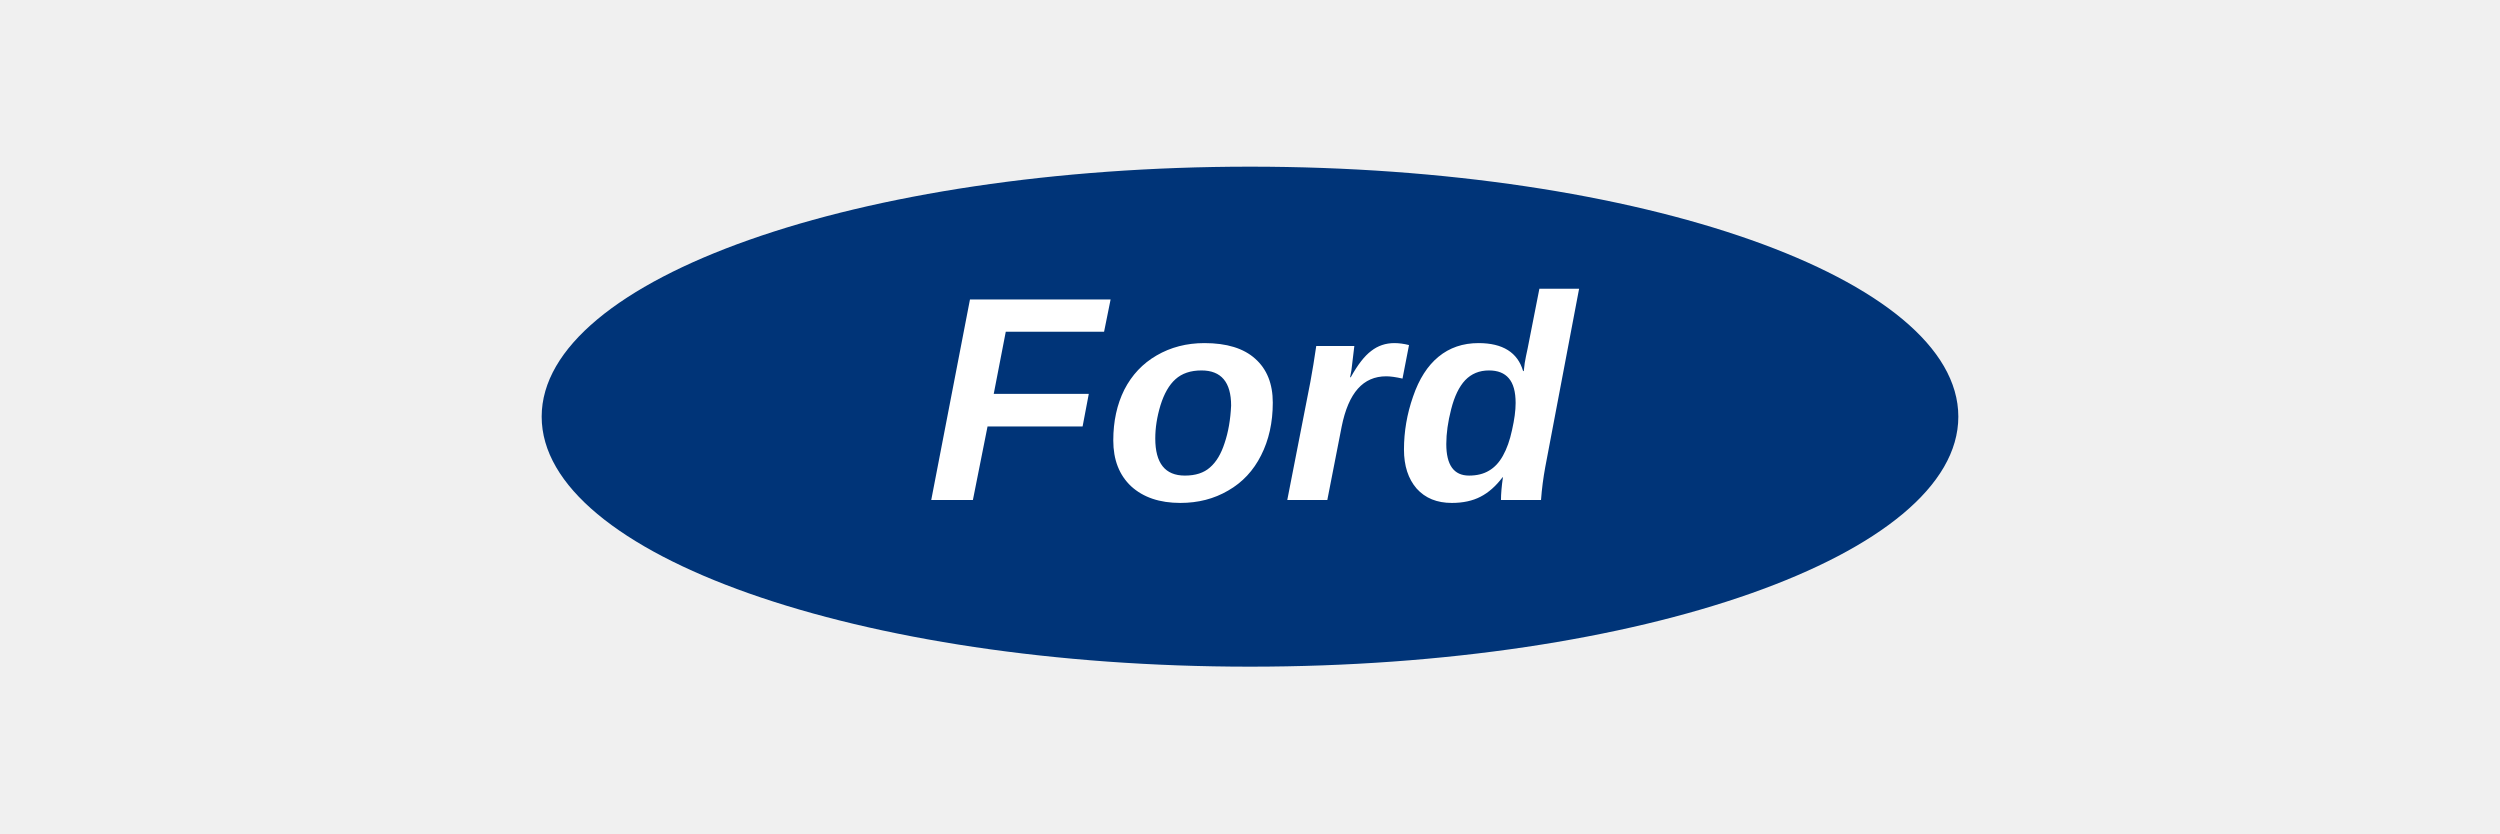
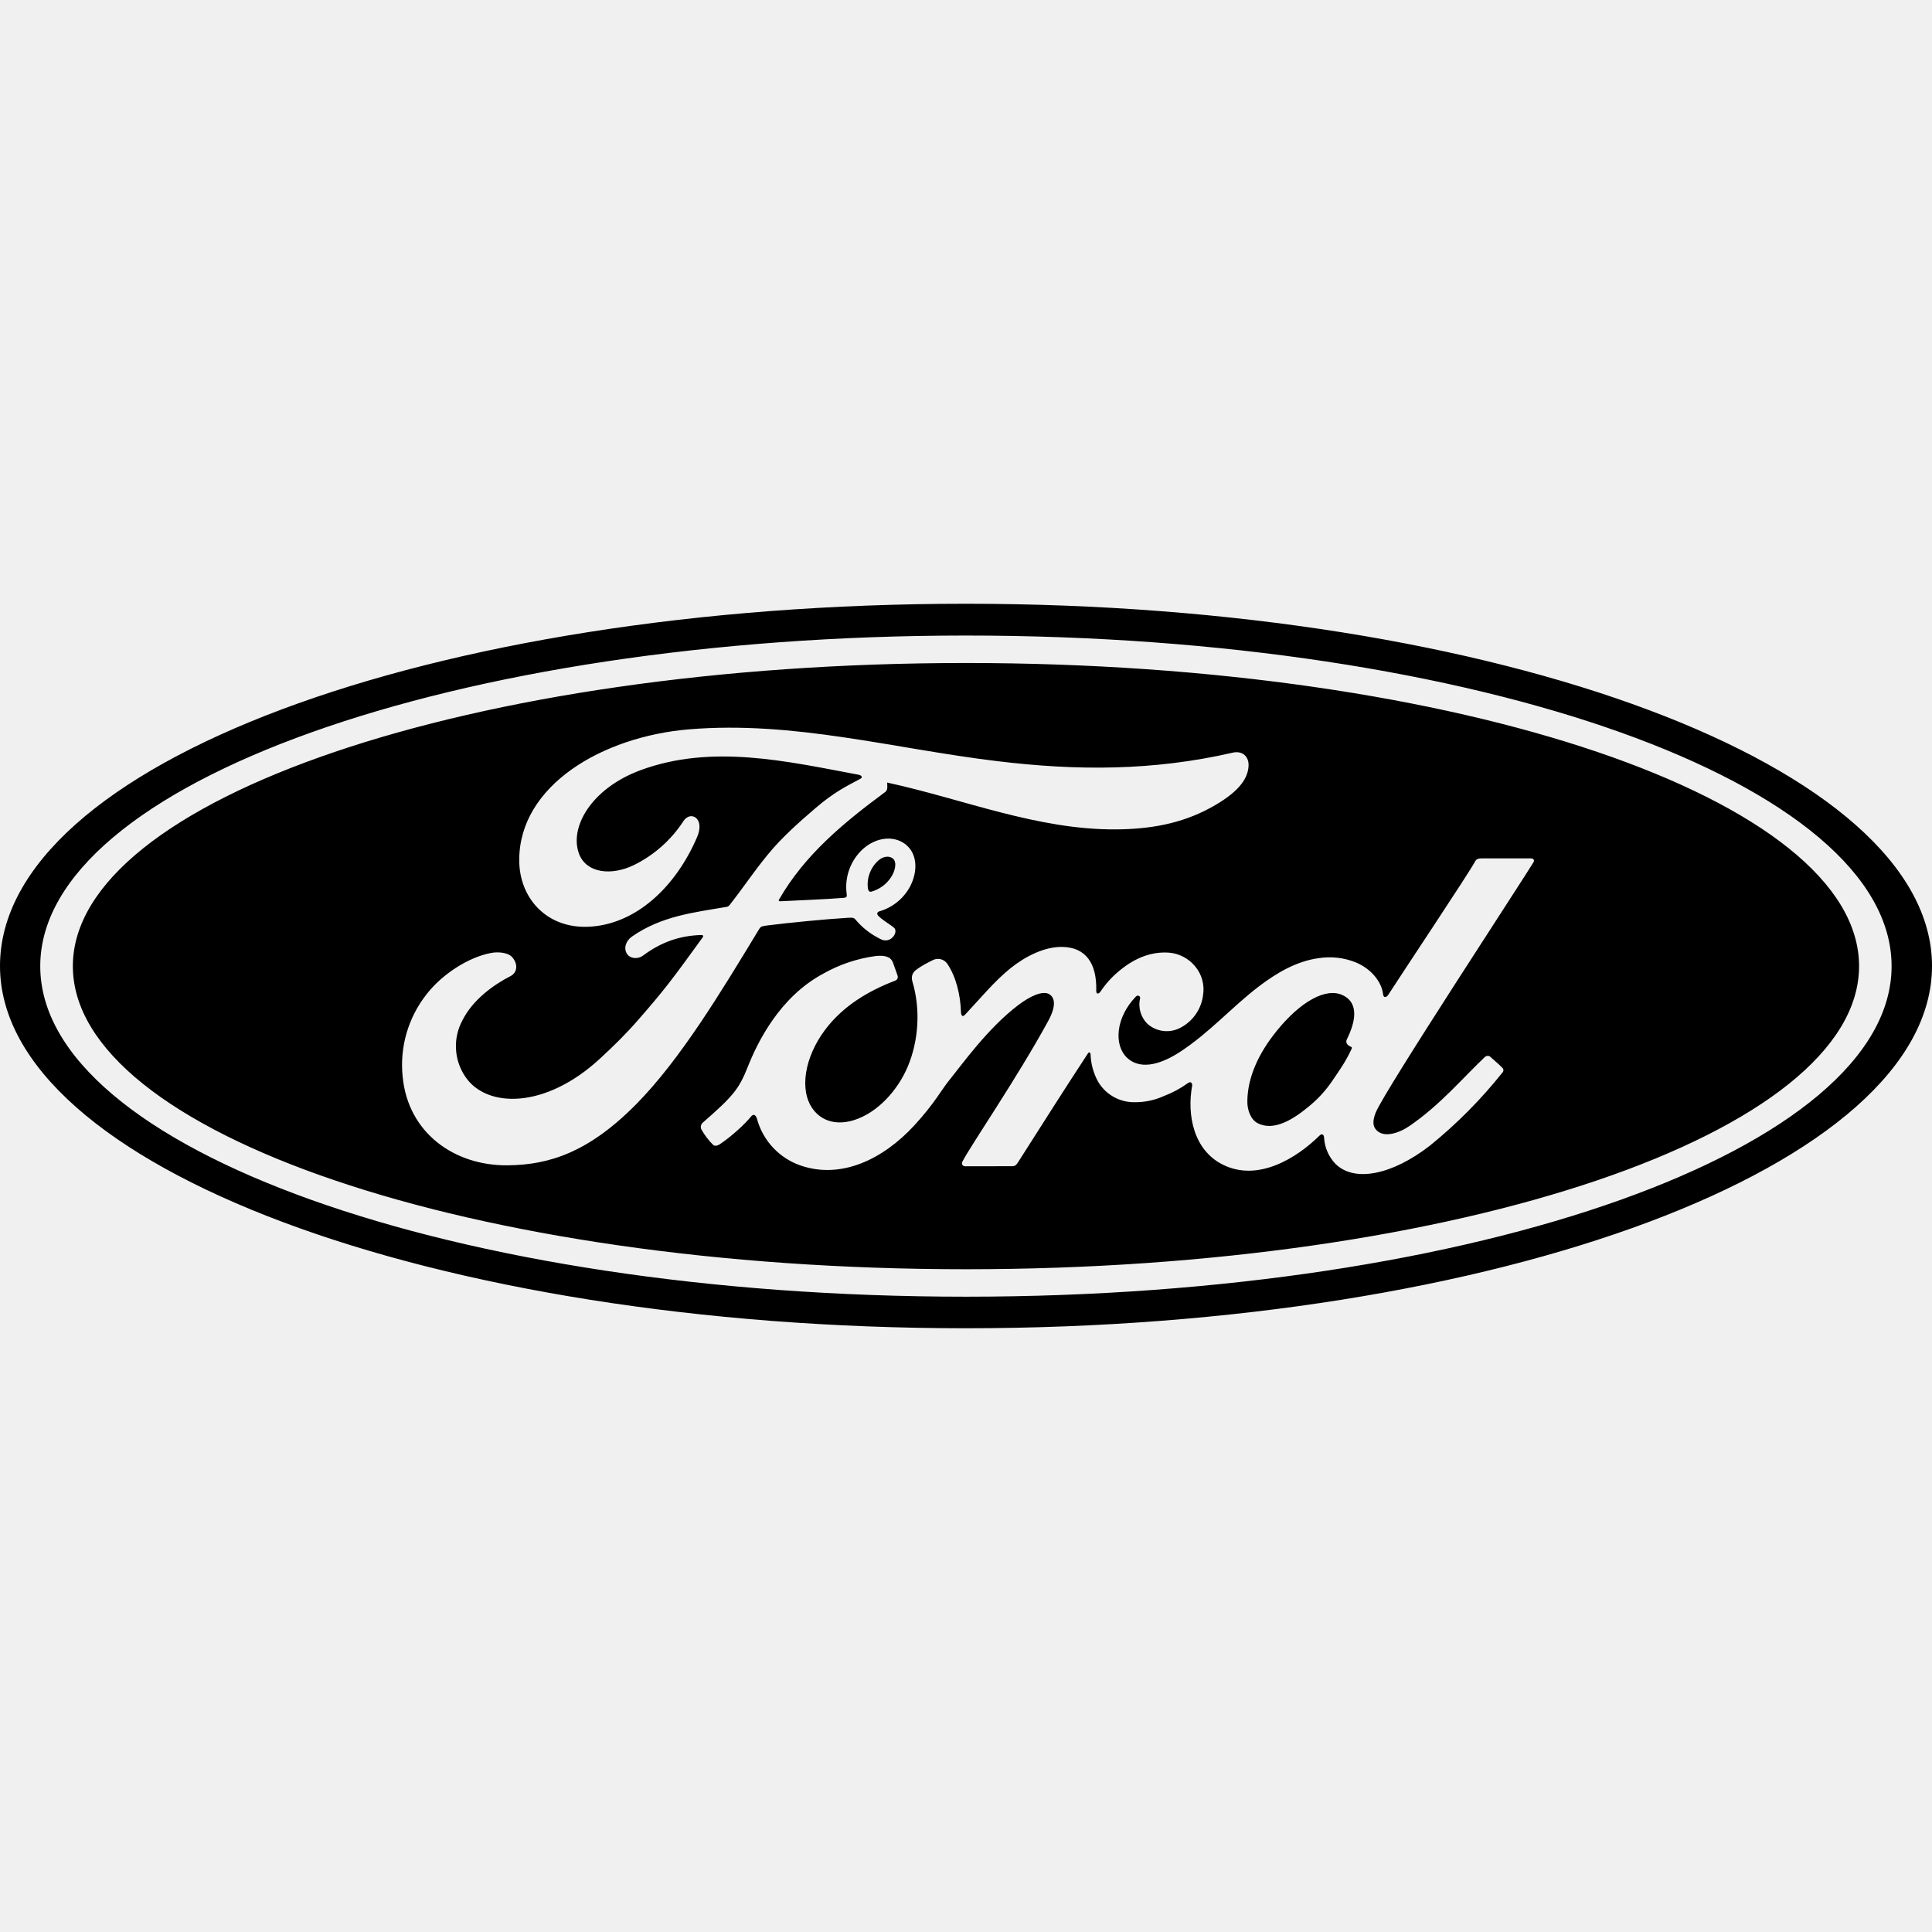
- <svg xmlns="http://www.w3.org/2000/svg" viewBox="0 0 120 40" fill="none">
-   <ellipse cx="60" cy="20" rx="34" ry="12" fill="#003478" />
-   <text x="60" y="24" text-anchor="middle" fill="#fff" font-family="Arial,sans-serif" font-size="14" font-weight="700" font-style="italic">Ford</text>
+ <svg xmlns="http://www.w3.org/2000/svg" role="img" viewBox="0 0 24 24">
+   <path d="M12 8.236C5.872 8.236.905 9.93.905 12.002S5.872 15.767 12 15.767c6.127 0 11.094-1.693 11.094-3.765 0-2.073-4.967-3.766-11.094-3.766zm-5.698 6.24c-.656.005-1.233-.4-1.3-1.101a1.415 1.415 0 0 1 .294-1.02c.195-.254.525-.465.804-.517.09-.017.213-.006.264.054.079.093.056.194-.023.234-.213.109-.47.295-.597.55a.675.675 0 0 0 .034.696c.263.397.997.408 1.679-.225.169-.156.32-.304.473-.48.3-.344.4-.47.8-1.024.005-.006.006-.014.004-.018-.003-.007-.009-.01-.02-.01-.267.007-.5.087-.725.255-.065.048-.159.041-.2-.021-.046-.07-.013-.163.062-.215.363-.253.76-.298 1.166-.367 0 0 .028.002.051-.03.167-.213.292-.405.47-.621.178-.22.41-.42.586-.572.246-.212.404-.283.564-.37.043-.022-.005-.049-.018-.049-.896-.168-1.827-.386-2.717-.056-.616.23-.887.718-.757 1.045.093.231.397.27.683.13a1.55 1.55 0 0 0 .611-.544c.087-.134.27-.038.171.195-.26.611-.757 1.097-1.363 1.118-.516.016-.849-.363-.848-.831.002-.924 1.03-1.532 2.11-1.622 1.301-.108 2.533.239 3.825.395.989.12 1.938.123 2.932-.106.118-.025.2.05.193.168-.01.172-.143.337-.47.516-.373.204-.763.266-1.17.27-.984.008-1.901-.376-2.85-.582.002.041.012.091-.023.117-.525.388-1 .782-1.318 1.334-.011.013-.005.025.013.024.277-.015.525-.022.783-.042.045-.004.047-.015.043-.048a.64.64 0 0 1 .2-.558c.172-.153.387-.17.53-.06.16.126.147.353.058.523a.63.63 0 0 1-.382.31s-.03.006-.026.034c.006.043.2.151.217.18.017.027.008.07-.021.102a.123.123 0 0 1-.095.045c-.033 0-.053-.012-.096-.035a.92.92 0 0 1-.27-.217c-.024-.031-.037-.032-.099-.029-.279.017-.714.059-1.009.096-.071.008-.082.022-.096.047-.47.775-.972 1.61-1.523 2.17-.592.6-1.083.758-1.604.762zM19.05 10.71c-.091.158-1.849 2.834-1.96 3.11-.035.088-.04.155-.004.204.092.124.297.051.425-.038.381-.262.645-.58.937-.858.017-.013.046-.018.065 0 .043.04.106.091.15.137a.04.04 0 0 1 .002.057 5.873 5.873 0 0 1-.904.911c-.47.364-.939.457-1.172.224a.508.508 0 0 1-.14-.316c-.002-.057-.031-.06-.058-.034-.278.275-.76.579-1.198.362-.366-.18-.451-.618-.383-.986.001-.008-.006-.06-.051-.03a1.28 1.28 0 0 1-.3.162.853.853 0 0 1-.366.077.518.518 0 0 1-.451-.253.759.759 0 0 1-.095-.347c-.001-.011-.017-.032-.033-.005-.3.457-.579.899-.875 1.363-.016.022-.03.036-.06.037l-.587.001c-.036 0-.053-.028-.034-.063.104-.2.674-1.03 1.06-1.736.107-.194.085-.294.019-.337-.083-.054-.248.027-.387.133-.379.287-.697.735-.859.935-.095.117-.185.291-.433.56-.391.425-.91.669-1.408.5a.848.848 0 0 1-.546-.58c-.015-.052-.044-.066-.073-.032-.08.1-.245.249-.383.342-.015.011-.052.033-.084.017a.851.851 0 0 1-.152-.199.07.07 0 0 1 .016-.08c.197-.173.305-.271.391-.38.064-.08.113-.17.17-.315.12-.302.393-.866.938-1.158a1.81 1.81 0 0 1 .652-.219c.1-.01.183.002.213.08.011.033.039.105.056.158.011.032.003.057-.035.071-.32.122-.643.311-.865.61-.253.338-.321.746-.152.98.123.17.322.2.514.139.29-.092.538-.363.666-.663.138-.329.16-.717.058-1.059-.016-.059-.001-.104.037-.136.077-.063.184-.112.215-.128a.14.14 0 0 1 .182.045c.106.157.163.378.17.607.006.049.026.05.05.025.19-.202.366-.418.568-.58.185-.147.422-.267.643-.262.286.006.428.2.419.546-.001.044.03.04.051.011a1.19 1.19 0 0 1 .24-.264c.198-.163.4-.236.611-.222.26.02.468.257.425.527a.53.53 0 0 1-.281.406.362.362 0 0 1-.405-.044.336.336 0 0 1-.096-.322c.005-.025-.027-.048-.054-.02-.254.264-.273.606-.107.76.183.17.458.056.658-.075.366-.239.65-.563.979-.813.218-.166.467-.314.746-.351a.87.87 0 0 1 .454.052c.2.081.326.25.342.396.004.043.036.048.063.01.158-.246 1.005-1.517 1.075-1.65.02-.041.044-.047.089-.047h.606c.035 0 .051.02.036.047zm-2.32 2.204a.053.053 0 0 0-.003.04c.003.02.03.04.056.05.01.003.015.01.004.032-.075.16-.143.252-.237.391a1.472 1.472 0 0 1-.3.325c-.178.147-.424.307-.628.2-.09-.047-.13-.174-.127-.276.004-.288.132-.584.369-.875.288-.355.607-.539.816-.438.216.103.148.354.05.55zm-5.949-1.881a.398.398 0 0 1 .132-.345c.057-.05.133-.062.18-.022.052.045.027.157-.026.234a.43.43 0 0 1-.245.177c-.018.004-.034-.004-.041-.044zM12 7.5C5.34 7.5 0 9.497 0 12c0 2.488 5.383 4.5 12 4.5s12-2.02 12-4.5-5.383-4.5-12-4.5zm0 8.608C5.649 16.108.5 14.27.5 12.002.5 9.733 5.65 7.895 12 7.895s11.498 1.838 11.498 4.107c0 2.268-5.148 4.106-11.498 4.106z" />
</svg>
